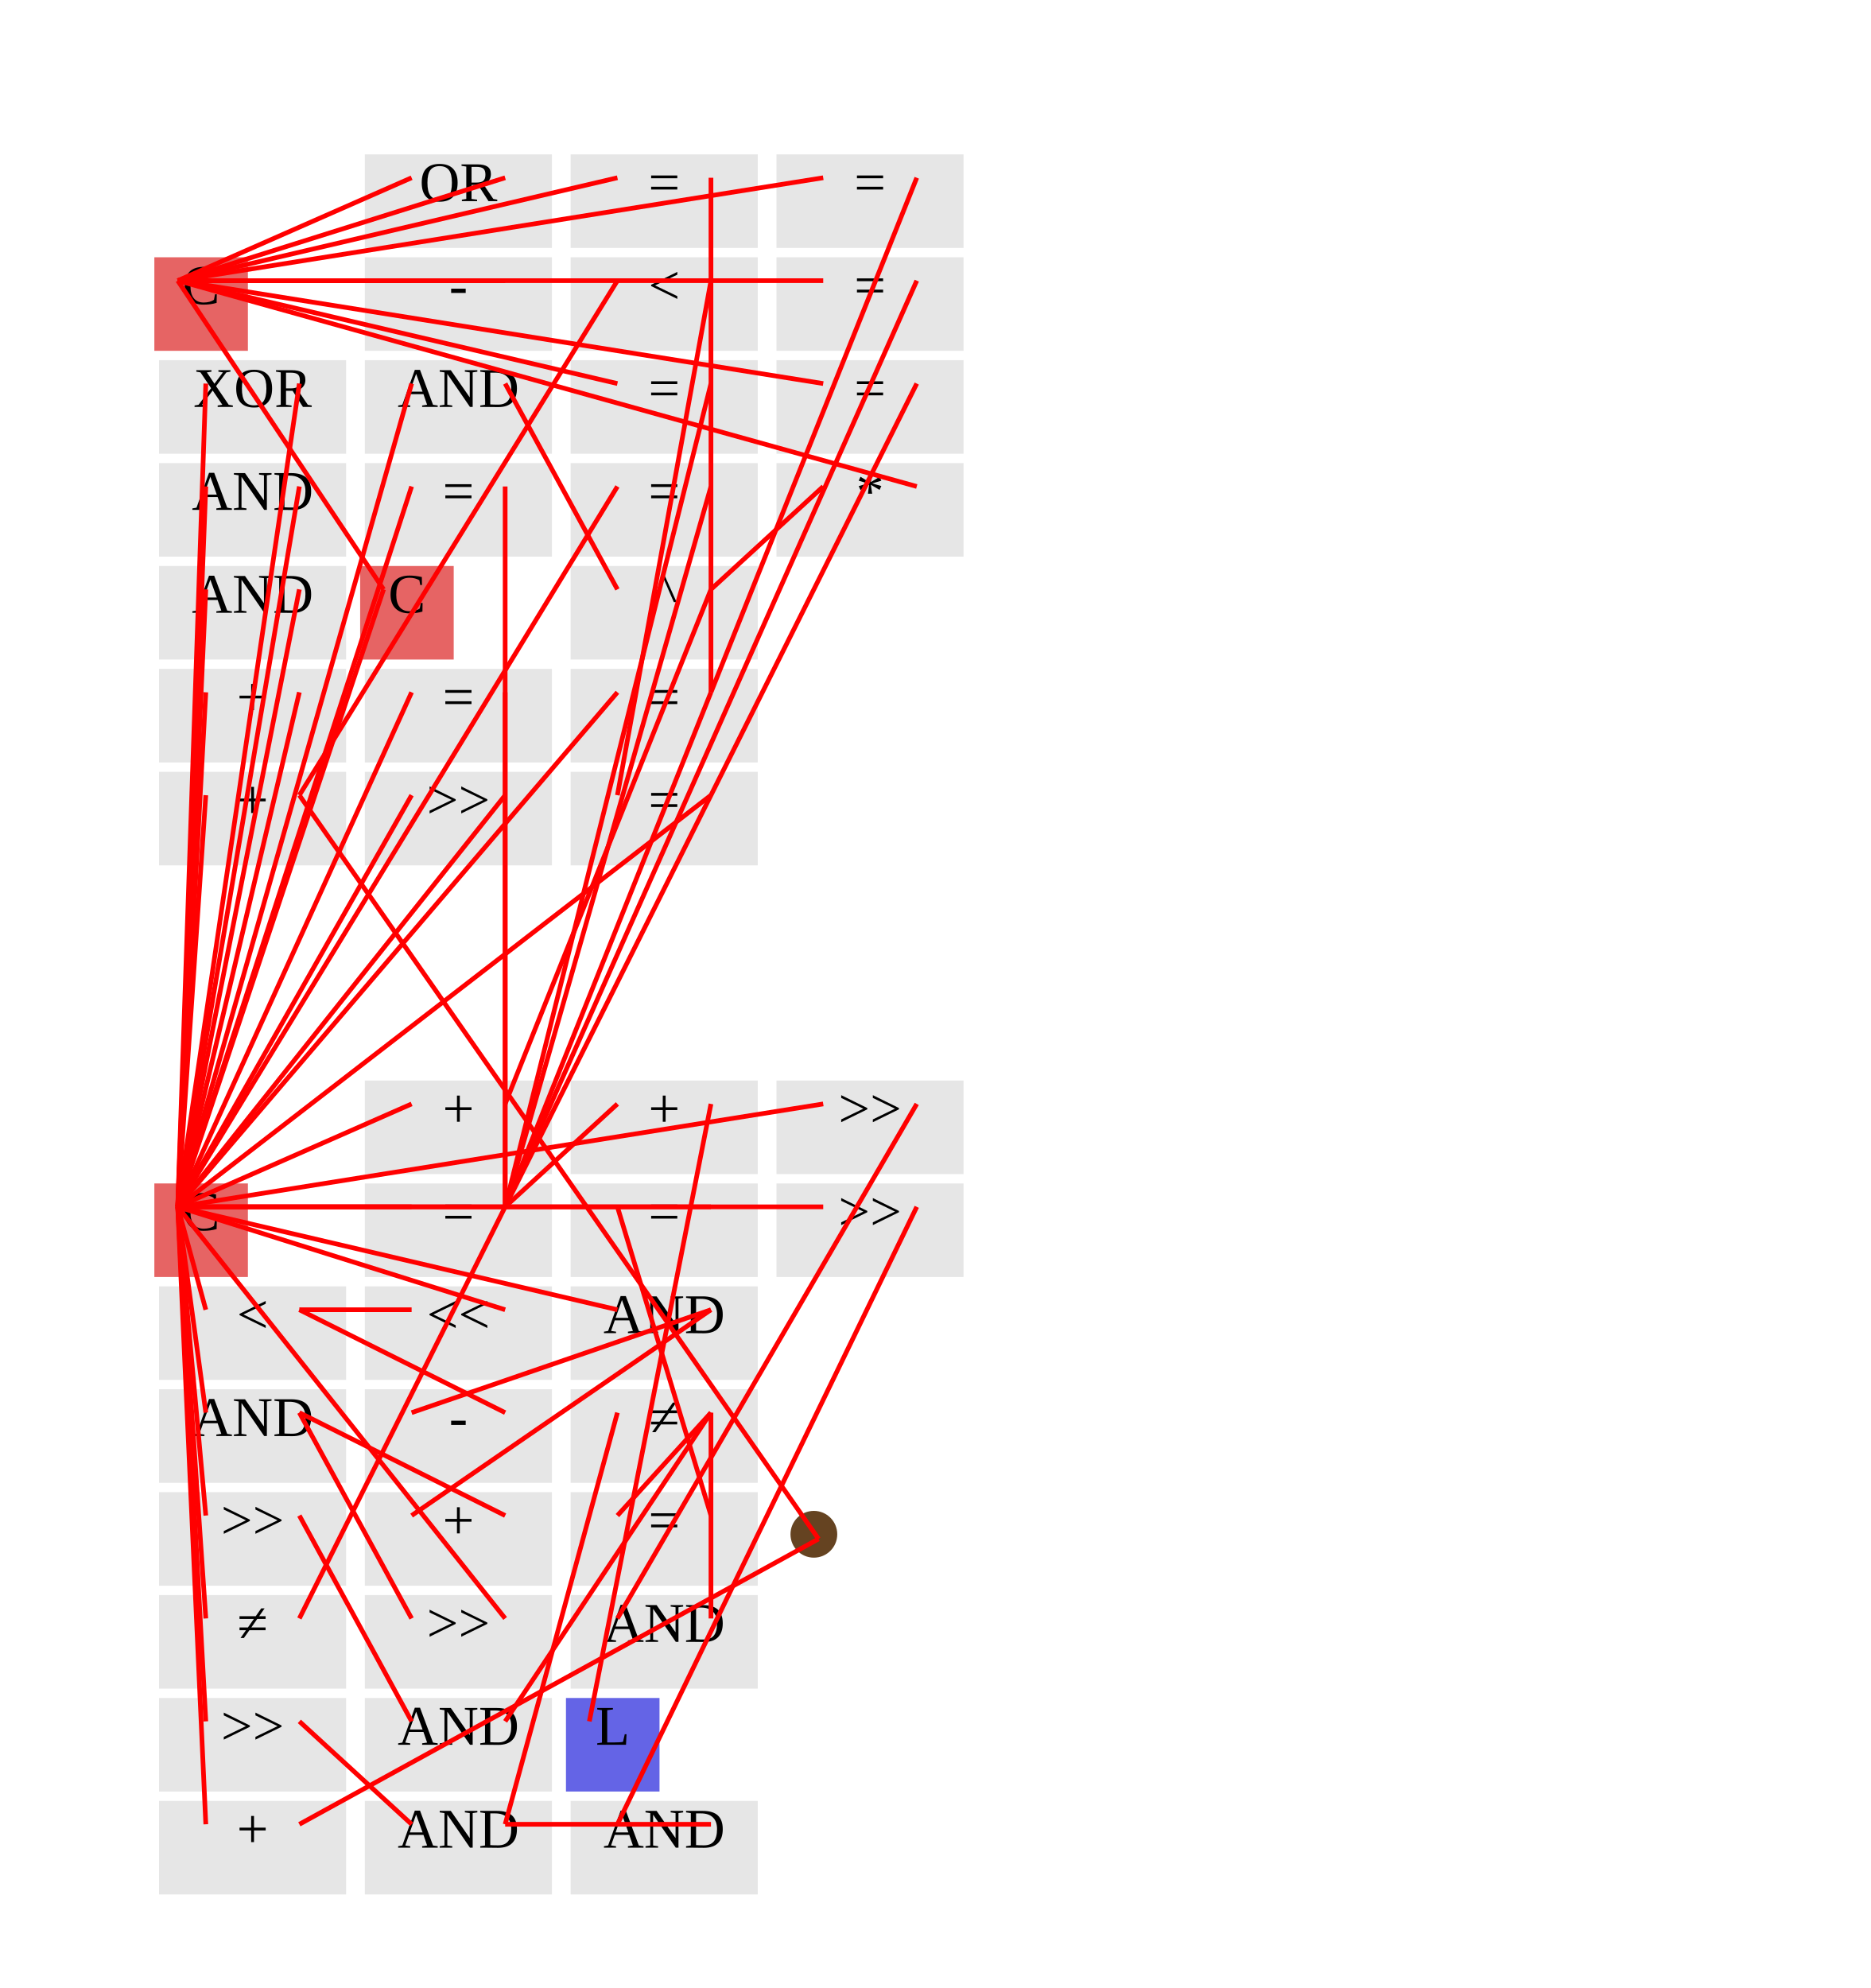
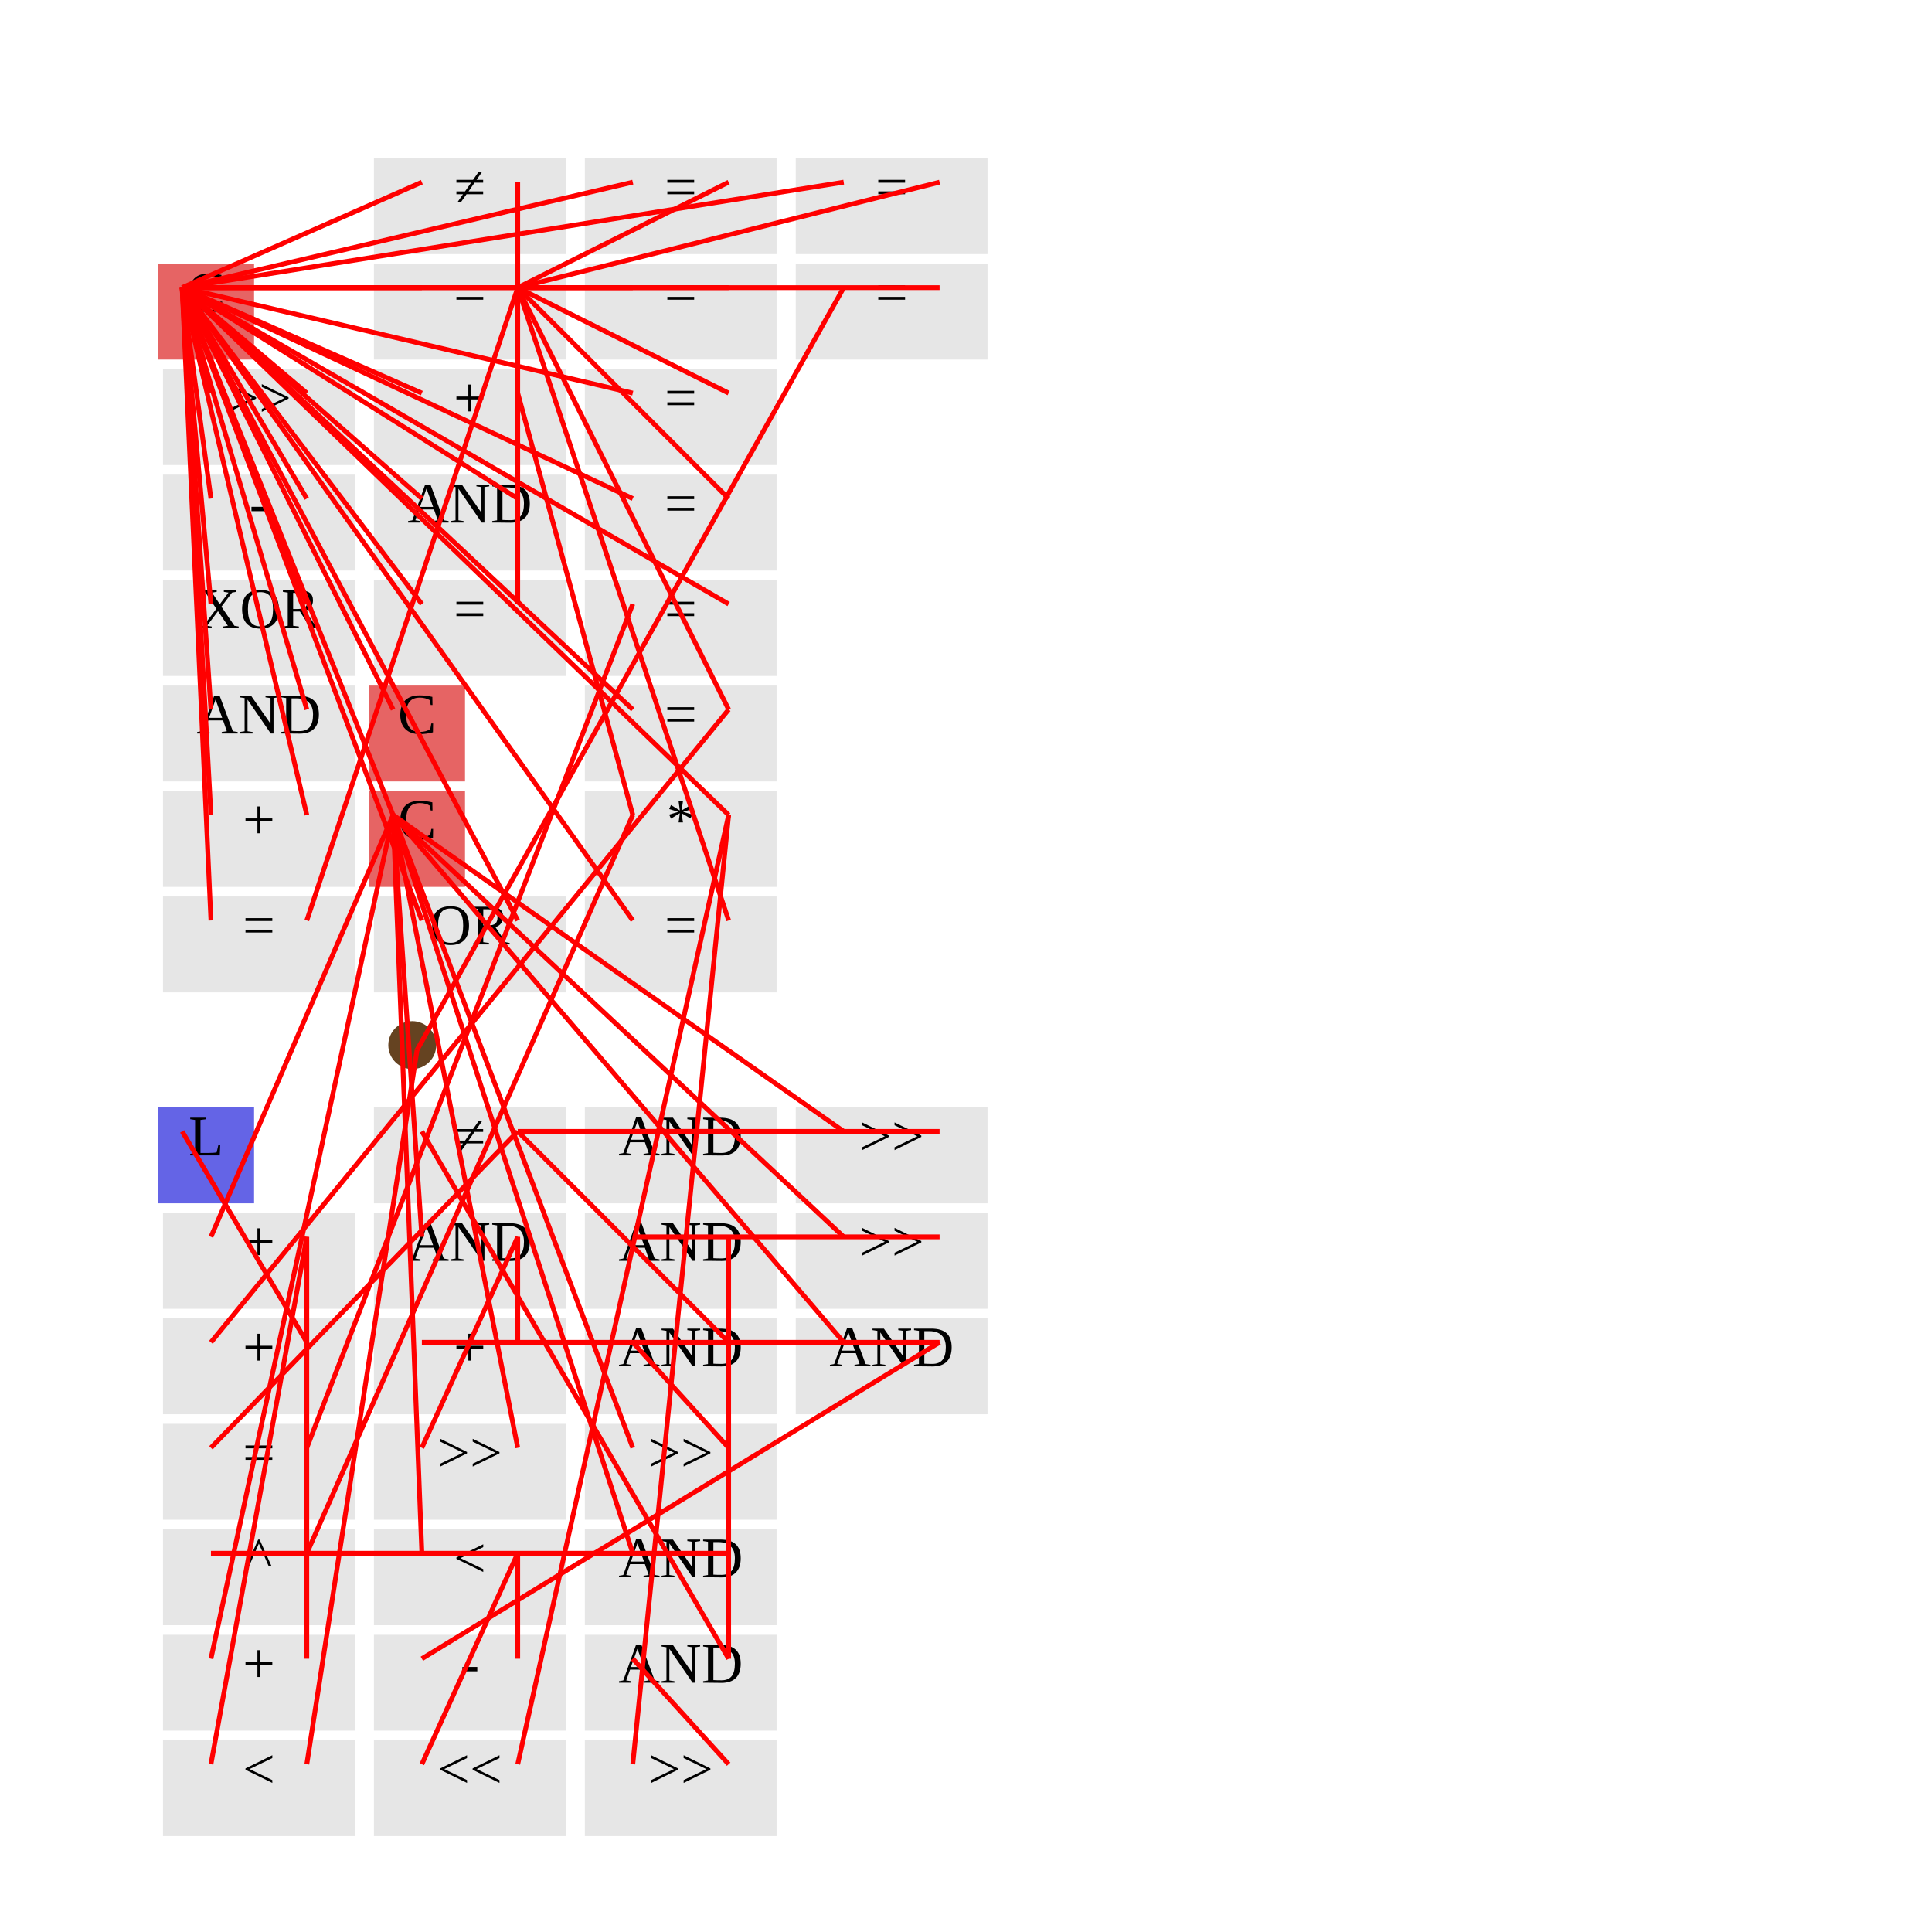
- <svg xmlns="http://www.w3.org/2000/svg" width="400" height="425">
-   <rect x="0" y="0" width="400" height="425" fill="rgb(255,255,255)" />
+ <svg xmlns="http://www.w3.org/2000/svg" width="400" height="403">
+   <rect x="0" y="0" width="400" height="403" fill="rgb(255,255,255)" />
  <rect x="0" y="0" width="380" height="380" fill="rgba(255,255,255,1)" />
-   <rect x="33" y="253" width="20" height="20" fill="rgba(230,100,100,1)" />
-   <text x="43" y="263" text-anchor="middle" alignment-baseline="middle" fill="black">C</text>
  <rect x="33" y="55" width="20" height="20" fill="rgba(230,100,100,1)" />
  <text x="43" y="65" text-anchor="middle" alignment-baseline="middle" fill="black">C</text>
-   <rect x="77" y="121" width="20" height="20" fill="rgba(230,100,100,1)" />
-   <text x="87" y="131" text-anchor="middle" alignment-baseline="middle" fill="black">C</text>
-   <rect x="121" y="363" width="20" height="20" fill="rgba(100,100,230,1)" />
-   <text x="131" y="373" text-anchor="middle" alignment-baseline="middle" fill="black">L</text>
-   <rect x="122" y="165" width="40" height="20" fill="rgba(230,230,230,1)" />
-   <text x="142" y="175" text-anchor="middle" alignment-baseline="middle" fill="black">=</text>
-   <rect x="122" y="253" width="40" height="20" fill="rgba(230,230,230,1)" />
-   <text x="142" y="263" text-anchor="middle" alignment-baseline="middle" fill="black">=</text>
-   <rect x="78" y="165" width="40" height="20" fill="rgba(230,230,230,1)" />
-   <text x="98" y="175" text-anchor="middle" alignment-baseline="middle" fill="black">&gt;&gt;</text>
+   <rect x="77" y="165" width="20" height="20" fill="rgba(230,100,100,1)" />
+   <text x="87" y="175" text-anchor="middle" alignment-baseline="middle" fill="black">C</text>
+   <rect x="77" y="143" width="20" height="20" fill="rgba(230,100,100,1)" />
+   <text x="87" y="153" text-anchor="middle" alignment-baseline="middle" fill="black">C</text>
+   <rect x="33" y="231" width="20" height="20" fill="rgba(100,100,230,1)" />
+   <text x="43" y="241" text-anchor="middle" alignment-baseline="middle" fill="black">L</text>
+   <rect x="34" y="99" width="40" height="20" fill="rgba(230,230,230,1)" />
+   <text x="54" y="109" text-anchor="middle" alignment-baseline="middle" fill="black">-</text>
+   <rect x="34" y="77" width="40" height="20" fill="rgba(230,230,230,1)" />
+   <text x="54" y="87" text-anchor="middle" alignment-baseline="middle" fill="black">&gt;&gt;</text>
+   <rect x="122" y="121" width="40" height="20" fill="rgba(230,230,230,1)" />
+   <text x="142" y="131" text-anchor="middle" alignment-baseline="middle" fill="black">=</text>
+   <rect x="34" y="253" width="40" height="20" fill="rgba(230,230,230,1)" />
+   <text x="54" y="263" text-anchor="middle" alignment-baseline="middle" fill="black">+</text>
  <rect x="78" y="55" width="40" height="20" fill="rgba(230,230,230,1)" />
-   <text x="98" y="65" text-anchor="middle" alignment-baseline="middle" fill="black">-</text>
-   <rect x="78" y="253" width="40" height="20" fill="rgba(230,230,230,1)" />
-   <text x="98" y="263" text-anchor="middle" alignment-baseline="middle" fill="black">=</text>
+   <text x="98" y="65" text-anchor="middle" alignment-baseline="middle" fill="black">=</text>
  <rect x="122" y="143" width="40" height="20" fill="rgba(230,230,230,1)" />
  <text x="142" y="153" text-anchor="middle" alignment-baseline="middle" fill="black">=</text>
-   <rect x="78" y="99" width="40" height="20" fill="rgba(230,230,230,1)" />
-   <text x="98" y="109" text-anchor="middle" alignment-baseline="middle" fill="black">=</text>
+   <rect x="122" y="33" width="40" height="20" fill="rgba(230,230,230,1)" />
+   <text x="142" y="43" text-anchor="middle" alignment-baseline="middle" fill="black">=</text>
+   <rect x="122" y="99" width="40" height="20" fill="rgba(230,230,230,1)" />
+   <text x="142" y="109" text-anchor="middle" alignment-baseline="middle" fill="black">=</text>
+   <rect x="122" y="55" width="40" height="20" fill="rgba(230,230,230,1)" />
+   <text x="142" y="65" text-anchor="middle" alignment-baseline="middle" fill="black">=</text>
+   <rect x="34" y="187" width="40" height="20" fill="rgba(230,230,230,1)" />
+   <text x="54" y="197" text-anchor="middle" alignment-baseline="middle" fill="black">=</text>
  <rect x="122" y="77" width="40" height="20" fill="rgba(230,230,230,1)" />
  <text x="142" y="87" text-anchor="middle" alignment-baseline="middle" fill="black">=</text>
-   <rect x="78" y="143" width="40" height="20" fill="rgba(230,230,230,1)" />
-   <text x="98" y="153" text-anchor="middle" alignment-baseline="middle" fill="black">=</text>
-   <rect x="122" y="99" width="40" height="20" fill="rgba(230,230,230,1)" />
-   <text x="142" y="109" text-anchor="middle" alignment-baseline="middle" fill="black">=</text>
-   <rect x="122" y="33" width="40" height="20" fill="rgba(230,230,230,1)" />
-   <text x="142" y="43" text-anchor="middle" alignment-baseline="middle" fill="black">=</text>
+   <rect x="78" y="121" width="40" height="20" fill="rgba(230,230,230,1)" />
+   <text x="98" y="131" text-anchor="middle" alignment-baseline="middle" fill="black">=</text>
+   <rect x="122" y="187" width="40" height="20" fill="rgba(230,230,230,1)" />
+   <text x="142" y="197" text-anchor="middle" alignment-baseline="middle" fill="black">=</text>
  <rect x="166" y="33" width="40" height="20" fill="rgba(230,230,230,1)" />
  <text x="186" y="43" text-anchor="middle" alignment-baseline="middle" fill="black">=</text>
-   <rect x="166" y="77" width="40" height="20" fill="rgba(230,230,230,1)" />
-   <text x="186" y="87" text-anchor="middle" alignment-baseline="middle" fill="black">=</text>
+   <rect x="78" y="33" width="40" height="20" fill="rgba(230,230,230,1)" />
+   <text x="98" y="43" text-anchor="middle" alignment-baseline="middle" fill="black">≠</text>
+   <rect x="34" y="275" width="40" height="20" fill="rgba(230,230,230,1)" />
+   <text x="54" y="285" text-anchor="middle" alignment-baseline="middle" fill="black">+</text>
+   <rect x="34" y="121" width="40" height="20" fill="rgba(230,230,230,1)" />
+   <text x="54" y="131" text-anchor="middle" alignment-baseline="middle" fill="black">XOR</text>
+   <rect x="34" y="297" width="40" height="20" fill="rgba(230,230,230,1)" />
+   <text x="54" y="307" text-anchor="middle" alignment-baseline="middle" fill="black">=</text>
+   <rect x="122" y="165" width="40" height="20" fill="rgba(230,230,230,1)" />
+   <text x="142" y="175" text-anchor="middle" alignment-baseline="middle" fill="black">*</text>
+   <rect x="34" y="319" width="40" height="20" fill="rgba(230,230,230,1)" />
+   <text x="54" y="329" text-anchor="middle" alignment-baseline="middle" fill="black">^</text>
+   <rect x="78" y="77" width="40" height="20" fill="rgba(230,230,230,1)" />
+   <text x="98" y="87" text-anchor="middle" alignment-baseline="middle" fill="black">+</text>
  <rect x="166" y="55" width="40" height="20" fill="rgba(230,230,230,1)" />
  <text x="186" y="65" text-anchor="middle" alignment-baseline="middle" fill="black">=</text>
  <rect x="34" y="341" width="40" height="20" fill="rgba(230,230,230,1)" />
-   <text x="54" y="351" text-anchor="middle" alignment-baseline="middle" fill="black">≠</text>
-   <rect x="122" y="231" width="40" height="20" fill="rgba(230,230,230,1)" />
-   <text x="142" y="241" text-anchor="middle" alignment-baseline="middle" fill="black">+</text>
-   <rect x="34" y="77" width="40" height="20" fill="rgba(230,230,230,1)" />
-   <text x="54" y="87" text-anchor="middle" alignment-baseline="middle" fill="black">XOR</text>
-   <rect x="166" y="99" width="40" height="20" fill="rgba(230,230,230,1)" />
-   <text x="186" y="109" text-anchor="middle" alignment-baseline="middle" fill="black">*</text>
-   <rect x="122" y="121" width="40" height="20" fill="rgba(230,230,230,1)" />
-   <text x="142" y="131" text-anchor="middle" alignment-baseline="middle" fill="black">^</text>
-   <rect x="78" y="231" width="40" height="20" fill="rgba(230,230,230,1)" />
-   <text x="98" y="241" text-anchor="middle" alignment-baseline="middle" fill="black">+</text>
-   <rect x="122" y="319" width="40" height="20" fill="rgba(230,230,230,1)" />
-   <text x="142" y="329" text-anchor="middle" alignment-baseline="middle" fill="black">=</text>
-   <rect x="34" y="385" width="40" height="20" fill="rgba(230,230,230,1)" />
-   <text x="54" y="395" text-anchor="middle" alignment-baseline="middle" fill="black">+</text>
-   <rect x="34" y="143" width="40" height="20" fill="rgba(230,230,230,1)" />
-   <text x="54" y="153" text-anchor="middle" alignment-baseline="middle" fill="black">+</text>
-   <rect x="122" y="55" width="40" height="20" fill="rgba(230,230,230,1)" />
-   <text x="142" y="65" text-anchor="middle" alignment-baseline="middle" fill="black">&lt;</text>
-   <rect x="78" y="33" width="40" height="20" fill="rgba(230,230,230,1)" />
-   <text x="98" y="43" text-anchor="middle" alignment-baseline="middle" fill="black">OR</text>
+   <text x="54" y="351" text-anchor="middle" alignment-baseline="middle" fill="black">+</text>
  <rect x="34" y="165" width="40" height="20" fill="rgba(230,230,230,1)" />
  <text x="54" y="175" text-anchor="middle" alignment-baseline="middle" fill="black">+</text>
-   <rect x="34" y="99" width="40" height="20" fill="rgba(230,230,230,1)" />
-   <text x="54" y="109" text-anchor="middle" alignment-baseline="middle" fill="black">AND</text>
+   <rect x="34" y="363" width="40" height="20" fill="rgba(230,230,230,1)" />
+   <text x="54" y="373" text-anchor="middle" alignment-baseline="middle" fill="black">&lt;</text>
+   <rect x="78" y="187" width="40" height="20" fill="rgba(230,230,230,1)" />
+   <text x="98" y="197" text-anchor="middle" alignment-baseline="middle" fill="black">OR</text>
+   <rect x="34" y="143" width="40" height="20" fill="rgba(230,230,230,1)" />
+   <text x="54" y="153" text-anchor="middle" alignment-baseline="middle" fill="black">AND</text>
+   <rect x="78" y="231" width="40" height="20" fill="rgba(230,230,230,1)" />
+   <text x="98" y="241" text-anchor="middle" alignment-baseline="middle" fill="black">≠</text>
+   <rect x="78" y="253" width="40" height="20" fill="rgba(230,230,230,1)" />
+   <text x="98" y="263" text-anchor="middle" alignment-baseline="middle" fill="black">AND</text>
+   <rect x="78" y="275" width="40" height="20" fill="rgba(230,230,230,1)" />
+   <text x="98" y="285" text-anchor="middle" alignment-baseline="middle" fill="black">+</text>
+   <rect x="78" y="297" width="40" height="20" fill="rgba(230,230,230,1)" />
+   <text x="98" y="307" text-anchor="middle" alignment-baseline="middle" fill="black">&gt;&gt;</text>
+   <rect x="78" y="319" width="40" height="20" fill="rgba(230,230,230,1)" />
+   <text x="98" y="329" text-anchor="middle" alignment-baseline="middle" fill="black">&lt;</text>
+   <rect x="78" y="341" width="40" height="20" fill="rgba(230,230,230,1)" />
+   <text x="98" y="351" text-anchor="middle" alignment-baseline="middle" fill="black">-</text>
+   <rect x="78" y="363" width="40" height="20" fill="rgba(230,230,230,1)" />
+   <text x="98" y="373" text-anchor="middle" alignment-baseline="middle" fill="black">&lt;&lt;</text>
+   <rect x="78" y="99" width="40" height="20" fill="rgba(230,230,230,1)" />
+   <text x="98" y="109" text-anchor="middle" alignment-baseline="middle" fill="black">AND</text>
+   <rect x="122" y="231" width="40" height="20" fill="rgba(230,230,230,1)" />
+   <text x="142" y="241" text-anchor="middle" alignment-baseline="middle" fill="black">AND</text>
+   <rect x="166" y="231" width="40" height="20" fill="rgba(230,230,230,1)" />
+   <text x="186" y="241" text-anchor="middle" alignment-baseline="middle" fill="black">&gt;&gt;</text>
+   <rect x="122" y="275" width="40" height="20" fill="rgba(230,230,230,1)" />
+   <text x="142" y="285" text-anchor="middle" alignment-baseline="middle" fill="black">AND</text>
  <rect x="122" y="297" width="40" height="20" fill="rgba(230,230,230,1)" />
-   <text x="142" y="307" text-anchor="middle" alignment-baseline="middle" fill="black">≠</text>
-   <rect x="34" y="297" width="40" height="20" fill="rgba(230,230,230,1)" />
-   <text x="54" y="307" text-anchor="middle" alignment-baseline="middle" fill="black">AND</text>
-   <rect x="78" y="319" width="40" height="20" fill="rgba(230,230,230,1)" />
-   <text x="98" y="329" text-anchor="middle" alignment-baseline="middle" fill="black">+</text>
-   <rect x="78" y="341" width="40" height="20" fill="rgba(230,230,230,1)" />
-   <text x="98" y="351" text-anchor="middle" alignment-baseline="middle" fill="black">&gt;&gt;</text>
-   <rect x="34" y="275" width="40" height="20" fill="rgba(230,230,230,1)" />
-   <text x="54" y="285" text-anchor="middle" alignment-baseline="middle" fill="black">&lt;</text>
-   <rect x="78" y="297" width="40" height="20" fill="rgba(230,230,230,1)" />
-   <text x="98" y="307" text-anchor="middle" alignment-baseline="middle" fill="black">-</text>
-   <rect x="78" y="275" width="40" height="20" fill="rgba(230,230,230,1)" />
-   <text x="98" y="285" text-anchor="middle" alignment-baseline="middle" fill="black">&lt;&lt;</text>
-   <rect x="34" y="121" width="40" height="20" fill="rgba(230,230,230,1)" />
-   <text x="54" y="131" text-anchor="middle" alignment-baseline="middle" fill="black">AND</text>
-   <rect x="78" y="77" width="40" height="20" fill="rgba(230,230,230,1)" />
-   <text x="98" y="87" text-anchor="middle" alignment-baseline="middle" fill="black">AND</text>
-   <rect x="78" y="363" width="40" height="20" fill="rgba(230,230,230,1)" />
-   <text x="98" y="373" text-anchor="middle" alignment-baseline="middle" fill="black">AND</text>
-   <rect x="34" y="319" width="40" height="20" fill="rgba(230,230,230,1)" />
-   <text x="54" y="329" text-anchor="middle" alignment-baseline="middle" fill="black">&gt;&gt;</text>
+   <text x="142" y="307" text-anchor="middle" alignment-baseline="middle" fill="black">&gt;&gt;</text>
+   <rect x="122" y="319" width="40" height="20" fill="rgba(230,230,230,1)" />
+   <text x="142" y="329" text-anchor="middle" alignment-baseline="middle" fill="black">AND</text>
  <rect x="122" y="341" width="40" height="20" fill="rgba(230,230,230,1)" />
  <text x="142" y="351" text-anchor="middle" alignment-baseline="middle" fill="black">AND</text>
-   <rect x="166" y="231" width="40" height="20" fill="rgba(230,230,230,1)" />
-   <text x="186" y="241" text-anchor="middle" alignment-baseline="middle" fill="black">&gt;&gt;</text>
-   <rect x="78" y="385" width="40" height="20" fill="rgba(230,230,230,1)" />
-   <text x="98" y="395" text-anchor="middle" alignment-baseline="middle" fill="black">AND</text>
-   <rect x="34" y="363" width="40" height="20" fill="rgba(230,230,230,1)" />
-   <text x="54" y="373" text-anchor="middle" alignment-baseline="middle" fill="black">&gt;&gt;</text>
-   <rect x="122" y="385" width="40" height="20" fill="rgba(230,230,230,1)" />
-   <text x="142" y="395" text-anchor="middle" alignment-baseline="middle" fill="black">AND</text>
+   <rect x="122" y="363" width="40" height="20" fill="rgba(230,230,230,1)" />
+   <text x="142" y="373" text-anchor="middle" alignment-baseline="middle" fill="black">&gt;&gt;</text>
+   <rect x="122" y="253" width="40" height="20" fill="rgba(230,230,230,1)" />
+   <text x="142" y="263" text-anchor="middle" alignment-baseline="middle" fill="black">AND</text>
  <rect x="166" y="253" width="40" height="20" fill="rgba(230,230,230,1)" />
  <text x="186" y="263" text-anchor="middle" alignment-baseline="middle" fill="black">&gt;&gt;</text>
-   <rect x="122" y="275" width="40" height="20" fill="rgba(230,230,230,1)" />
-   <text x="142" y="285" text-anchor="middle" alignment-baseline="middle" fill="black">AND</text>
-   <circle cx="174" cy="328" r="5" fill="rgb(101,67,33)" />
-   <line x1="152" y1="60" x2="132" y2="170" stroke="red" stroke-width="1" />
-   <line x1="152" y1="324" x2="132" y2="258" stroke="red" stroke-width="1" />
-   <line x1="38" y1="258" x2="82" y2="126" stroke="red" stroke-width="1" />
-   <line x1="38" y1="258" x2="152" y2="170" stroke="red" stroke-width="1" />
-   <line x1="38" y1="258" x2="152" y2="258" stroke="red" stroke-width="1" />
-   <line x1="38" y1="258" x2="108" y2="170" stroke="red" stroke-width="1" />
-   <line x1="38" y1="258" x2="64" y2="82" stroke="red" stroke-width="1" />
-   <line x1="38" y1="258" x2="64" y2="148" stroke="red" stroke-width="1" />
-   <line x1="38" y1="258" x2="64" y2="104" stroke="red" stroke-width="1" />
-   <line x1="38" y1="258" x2="108" y2="346" stroke="red" stroke-width="1" />
-   <line x1="38" y1="258" x2="108" y2="280" stroke="red" stroke-width="1" />
-   <line x1="38" y1="258" x2="64" y2="126" stroke="red" stroke-width="1" />
-   <line x1="38" y1="258" x2="88" y2="170" stroke="red" stroke-width="1" />
-   <line x1="38" y1="258" x2="88" y2="258" stroke="red" stroke-width="1" />
-   <line x1="38" y1="258" x2="132" y2="148" stroke="red" stroke-width="1" />
-   <line x1="38" y1="258" x2="88" y2="104" stroke="red" stroke-width="1" />
-   <line x1="38" y1="258" x2="88" y2="148" stroke="red" stroke-width="1" />
-   <line x1="38" y1="258" x2="132" y2="104" stroke="red" stroke-width="1" />
-   <line x1="38" y1="258" x2="44" y2="346" stroke="red" stroke-width="1" />
-   <line x1="38" y1="258" x2="44" y2="82" stroke="red" stroke-width="1" />
-   <line x1="38" y1="258" x2="88" y2="236" stroke="red" stroke-width="1" />
-   <line x1="38" y1="258" x2="44" y2="390" stroke="red" stroke-width="1" />
-   <line x1="38" y1="258" x2="44" y2="148" stroke="red" stroke-width="1" />
-   <line x1="38" y1="258" x2="44" y2="170" stroke="red" stroke-width="1" />
-   <line x1="38" y1="258" x2="44" y2="104" stroke="red" stroke-width="1" />
-   <line x1="38" y1="258" x2="44" y2="302" stroke="red" stroke-width="1" />
-   <line x1="38" y1="258" x2="44" y2="280" stroke="red" stroke-width="1" />
-   <line x1="38" y1="258" x2="44" y2="126" stroke="red" stroke-width="1" />
-   <line x1="38" y1="258" x2="88" y2="82" stroke="red" stroke-width="1" />
-   <line x1="38" y1="258" x2="44" y2="324" stroke="red" stroke-width="1" />
-   <line x1="38" y1="258" x2="176" y2="236" stroke="red" stroke-width="1" />
-   <line x1="38" y1="258" x2="44" y2="368" stroke="red" stroke-width="1" />
-   <line x1="38" y1="258" x2="176" y2="258" stroke="red" stroke-width="1" />
-   <line x1="38" y1="258" x2="132" y2="280" stroke="red" stroke-width="1" />
-   <line x1="38" y1="60" x2="82" y2="126" stroke="red" stroke-width="1" />
-   <line x1="38" y1="60" x2="108" y2="60" stroke="red" stroke-width="1" />
-   <line x1="38" y1="60" x2="196" y2="104" stroke="red" stroke-width="1" />
-   <line x1="38" y1="60" x2="108" y2="38" stroke="red" stroke-width="1" />
+   <rect x="166" y="275" width="40" height="20" fill="rgba(230,230,230,1)" />
+   <text x="186" y="285" text-anchor="middle" alignment-baseline="middle" fill="black">AND</text>
+   <circle cx="86" cy="218" r="5" fill="rgb(101,67,33)" />
+   <line x1="64" y1="302" x2="132" y2="126" stroke="red" stroke-width="1" />
+   <line x1="38" y1="60" x2="82" y2="170" stroke="red" stroke-width="1" />
+   <line x1="38" y1="60" x2="82" y2="148" stroke="red" stroke-width="1" />
+   <line x1="38" y1="60" x2="64" y2="104" stroke="red" stroke-width="1" />
+   <line x1="38" y1="60" x2="64" y2="82" stroke="red" stroke-width="1" />
+   <line x1="38" y1="60" x2="152" y2="126" stroke="red" stroke-width="1" />
+   <line x1="38" y1="60" x2="64" y2="126" stroke="red" stroke-width="1" />
+   <line x1="38" y1="60" x2="152" y2="170" stroke="red" stroke-width="1" />
+   <line x1="38" y1="60" x2="196" y2="60" stroke="red" stroke-width="1" />
+   <line x1="38" y1="60" x2="64" y2="170" stroke="red" stroke-width="1" />
+   <line x1="38" y1="60" x2="108" y2="192" stroke="red" stroke-width="1" />
+   <line x1="38" y1="60" x2="64" y2="148" stroke="red" stroke-width="1" />
+   <line x1="38" y1="60" x2="108" y2="104" stroke="red" stroke-width="1" />
+   <line x1="38" y1="60" x2="44" y2="104" stroke="red" stroke-width="1" />
+   <line x1="38" y1="60" x2="44" y2="82" stroke="red" stroke-width="1" />
  <line x1="38" y1="60" x2="88" y2="60" stroke="red" stroke-width="1" />
+   <line x1="38" y1="60" x2="132" y2="148" stroke="red" stroke-width="1" />
+   <line x1="38" y1="60" x2="132" y2="38" stroke="red" stroke-width="1" />
+   <line x1="38" y1="60" x2="132" y2="104" stroke="red" stroke-width="1" />
+   <line x1="38" y1="60" x2="132" y2="60" stroke="red" stroke-width="1" />
+   <line x1="38" y1="60" x2="44" y2="192" stroke="red" stroke-width="1" />
  <line x1="38" y1="60" x2="132" y2="82" stroke="red" stroke-width="1" />
-   <line x1="38" y1="60" x2="132" y2="38" stroke="red" stroke-width="1" />
+   <line x1="38" y1="60" x2="88" y2="126" stroke="red" stroke-width="1" />
+   <line x1="38" y1="60" x2="132" y2="192" stroke="red" stroke-width="1" />
  <line x1="38" y1="60" x2="176" y2="38" stroke="red" stroke-width="1" />
-   <line x1="38" y1="60" x2="176" y2="82" stroke="red" stroke-width="1" />
-   <line x1="38" y1="60" x2="176" y2="60" stroke="red" stroke-width="1" />
  <line x1="38" y1="60" x2="88" y2="38" stroke="red" stroke-width="1" />
-   <line x1="108" y1="258" x2="152" y2="148" stroke="red" stroke-width="1" />
-   <line x1="108" y1="258" x2="108" y2="104" stroke="red" stroke-width="1" />
-   <line x1="108" y1="258" x2="152" y2="82" stroke="red" stroke-width="1" />
-   <line x1="108" y1="258" x2="108" y2="148" stroke="red" stroke-width="1" />
-   <line x1="108" y1="258" x2="152" y2="104" stroke="red" stroke-width="1" />
-   <line x1="108" y1="258" x2="196" y2="82" stroke="red" stroke-width="1" />
-   <line x1="108" y1="258" x2="196" y2="60" stroke="red" stroke-width="1" />
-   <line x1="108" y1="258" x2="64" y2="346" stroke="red" stroke-width="1" />
-   <line x1="108" y1="258" x2="132" y2="236" stroke="red" stroke-width="1" />
-   <line x1="152" y1="148" x2="152" y2="38" stroke="red" stroke-width="1" />
-   <line x1="152" y1="148" x2="196" y2="38" stroke="red" stroke-width="1" />
-   <line x1="152" y1="126" x2="108" y2="236" stroke="red" stroke-width="1" />
-   <line x1="152" y1="126" x2="176" y2="104" stroke="red" stroke-width="1" />
-   <line x1="108" y1="82" x2="132" y2="126" stroke="red" stroke-width="1" />
-   <line x1="152" y1="302" x2="108" y2="368" stroke="red" stroke-width="1" />
-   <line x1="152" y1="302" x2="152" y2="346" stroke="red" stroke-width="1" />
-   <line x1="152" y1="302" x2="132" y2="324" stroke="red" stroke-width="1" />
-   <line x1="152" y1="280" x2="88" y2="324" stroke="red" stroke-width="1" />
-   <line x1="152" y1="280" x2="88" y2="302" stroke="red" stroke-width="1" />
-   <line x1="64" y1="280" x2="108" y2="302" stroke="red" stroke-width="1" />
-   <line x1="64" y1="280" x2="88" y2="280" stroke="red" stroke-width="1" />
-   <line x1="64" y1="302" x2="108" y2="324" stroke="red" stroke-width="1" />
-   <line x1="64" y1="302" x2="88" y2="346" stroke="red" stroke-width="1" />
-   <line x1="152" y1="236" x2="126" y2="368" stroke="red" stroke-width="1" />
-   <line x1="64" y1="170" x2="132" y2="60" stroke="red" stroke-width="1" />
-   <line x1="64" y1="390" x2="175" y2="329" stroke="red" stroke-width="1" />
-   <line x1="64" y1="170" x2="175" y2="329" stroke="red" stroke-width="1" />
-   <line x1="108" y1="390" x2="152" y2="390" stroke="red" stroke-width="1" />
-   <line x1="108" y1="390" x2="132" y2="302" stroke="red" stroke-width="1" />
-   <line x1="64" y1="324" x2="88" y2="368" stroke="red" stroke-width="1" />
-   <line x1="196" y1="236" x2="132" y2="346" stroke="red" stroke-width="1" />
-   <line x1="64" y1="368" x2="88" y2="390" stroke="red" stroke-width="1" />
-   <line x1="196" y1="258" x2="132" y2="390" stroke="red" stroke-width="1" />
+   <line x1="38" y1="60" x2="44" y2="126" stroke="red" stroke-width="1" />
+   <line x1="38" y1="60" x2="88" y2="82" stroke="red" stroke-width="1" />
+   <line x1="38" y1="60" x2="44" y2="170" stroke="red" stroke-width="1" />
+   <line x1="38" y1="60" x2="88" y2="192" stroke="red" stroke-width="1" />
+   <line x1="38" y1="60" x2="44" y2="148" stroke="red" stroke-width="1" />
+   <line x1="38" y1="60" x2="88" y2="104" stroke="red" stroke-width="1" />
+   <line x1="82" y1="170" x2="108" y2="302" stroke="red" stroke-width="1" />
+   <line x1="82" y1="170" x2="44" y2="258" stroke="red" stroke-width="1" />
+   <line x1="82" y1="170" x2="44" y2="346" stroke="red" stroke-width="1" />
+   <line x1="82" y1="170" x2="88" y2="258" stroke="red" stroke-width="1" />
+   <line x1="82" y1="170" x2="88" y2="324" stroke="red" stroke-width="1" />
+   <line x1="82" y1="170" x2="176" y2="236" stroke="red" stroke-width="1" />
+   <line x1="82" y1="170" x2="132" y2="302" stroke="red" stroke-width="1" />
+   <line x1="82" y1="170" x2="132" y2="324" stroke="red" stroke-width="1" />
+   <line x1="82" y1="170" x2="176" y2="258" stroke="red" stroke-width="1" />
+   <line x1="82" y1="170" x2="176" y2="280" stroke="red" stroke-width="1" />
+   <line x1="152" y1="170" x2="108" y2="368" stroke="red" stroke-width="1" />
+   <line x1="152" y1="170" x2="132" y2="368" stroke="red" stroke-width="1" />
+   <line x1="108" y1="60" x2="152" y2="148" stroke="red" stroke-width="1" />
+   <line x1="108" y1="60" x2="152" y2="38" stroke="red" stroke-width="1" />
+   <line x1="108" y1="60" x2="152" y2="104" stroke="red" stroke-width="1" />
+   <line x1="108" y1="60" x2="152" y2="60" stroke="red" stroke-width="1" />
+   <line x1="108" y1="60" x2="64" y2="192" stroke="red" stroke-width="1" />
+   <line x1="108" y1="60" x2="152" y2="82" stroke="red" stroke-width="1" />
+   <line x1="108" y1="60" x2="108" y2="126" stroke="red" stroke-width="1" />
+   <line x1="108" y1="60" x2="152" y2="192" stroke="red" stroke-width="1" />
+   <line x1="108" y1="60" x2="196" y2="38" stroke="red" stroke-width="1" />
+   <line x1="108" y1="60" x2="108" y2="38" stroke="red" stroke-width="1" />
+   <line x1="152" y1="148" x2="44" y2="280" stroke="red" stroke-width="1" />
+   <line x1="108" y1="236" x2="152" y2="236" stroke="red" stroke-width="1" />
+   <line x1="108" y1="236" x2="152" y2="280" stroke="red" stroke-width="1" />
+   <line x1="108" y1="236" x2="44" y2="302" stroke="red" stroke-width="1" />
+   <line x1="64" y1="324" x2="132" y2="170" stroke="red" stroke-width="1" />
+   <line x1="108" y1="82" x2="132" y2="170" stroke="red" stroke-width="1" />
+   <line x1="152" y1="324" x2="44" y2="324" stroke="red" stroke-width="1" />
+   <line x1="64" y1="368" x2="87" y2="219" stroke="red" stroke-width="1" />
+   <line x1="176" y1="60" x2="87" y2="219" stroke="red" stroke-width="1" />
+   <line x1="196" y1="280" x2="88" y2="280" stroke="red" stroke-width="1" />
+   <line x1="196" y1="280" x2="88" y2="346" stroke="red" stroke-width="1" />
+   <line x1="108" y1="324" x2="108" y2="346" stroke="red" stroke-width="1" />
+   <line x1="108" y1="324" x2="88" y2="368" stroke="red" stroke-width="1" />
+   <line x1="108" y1="258" x2="108" y2="280" stroke="red" stroke-width="1" />
+   <line x1="108" y1="258" x2="88" y2="302" stroke="red" stroke-width="1" />
+   <line x1="64" y1="280" x2="38" y2="236" stroke="red" stroke-width="1" />
+   <line x1="64" y1="258" x2="64" y2="346" stroke="red" stroke-width="1" />
+   <line x1="64" y1="258" x2="44" y2="368" stroke="red" stroke-width="1" />
+   <line x1="152" y1="346" x2="152" y2="258" stroke="red" stroke-width="1" />
+   <line x1="152" y1="346" x2="88" y2="236" stroke="red" stroke-width="1" />
+   <line x1="196" y1="236" x2="132" y2="236" stroke="red" stroke-width="1" />
+   <line x1="152" y1="302" x2="132" y2="280" stroke="red" stroke-width="1" />
+   <line x1="152" y1="368" x2="132" y2="346" stroke="red" stroke-width="1" />
+   <line x1="196" y1="258" x2="132" y2="258" stroke="red" stroke-width="1" />
</svg>
